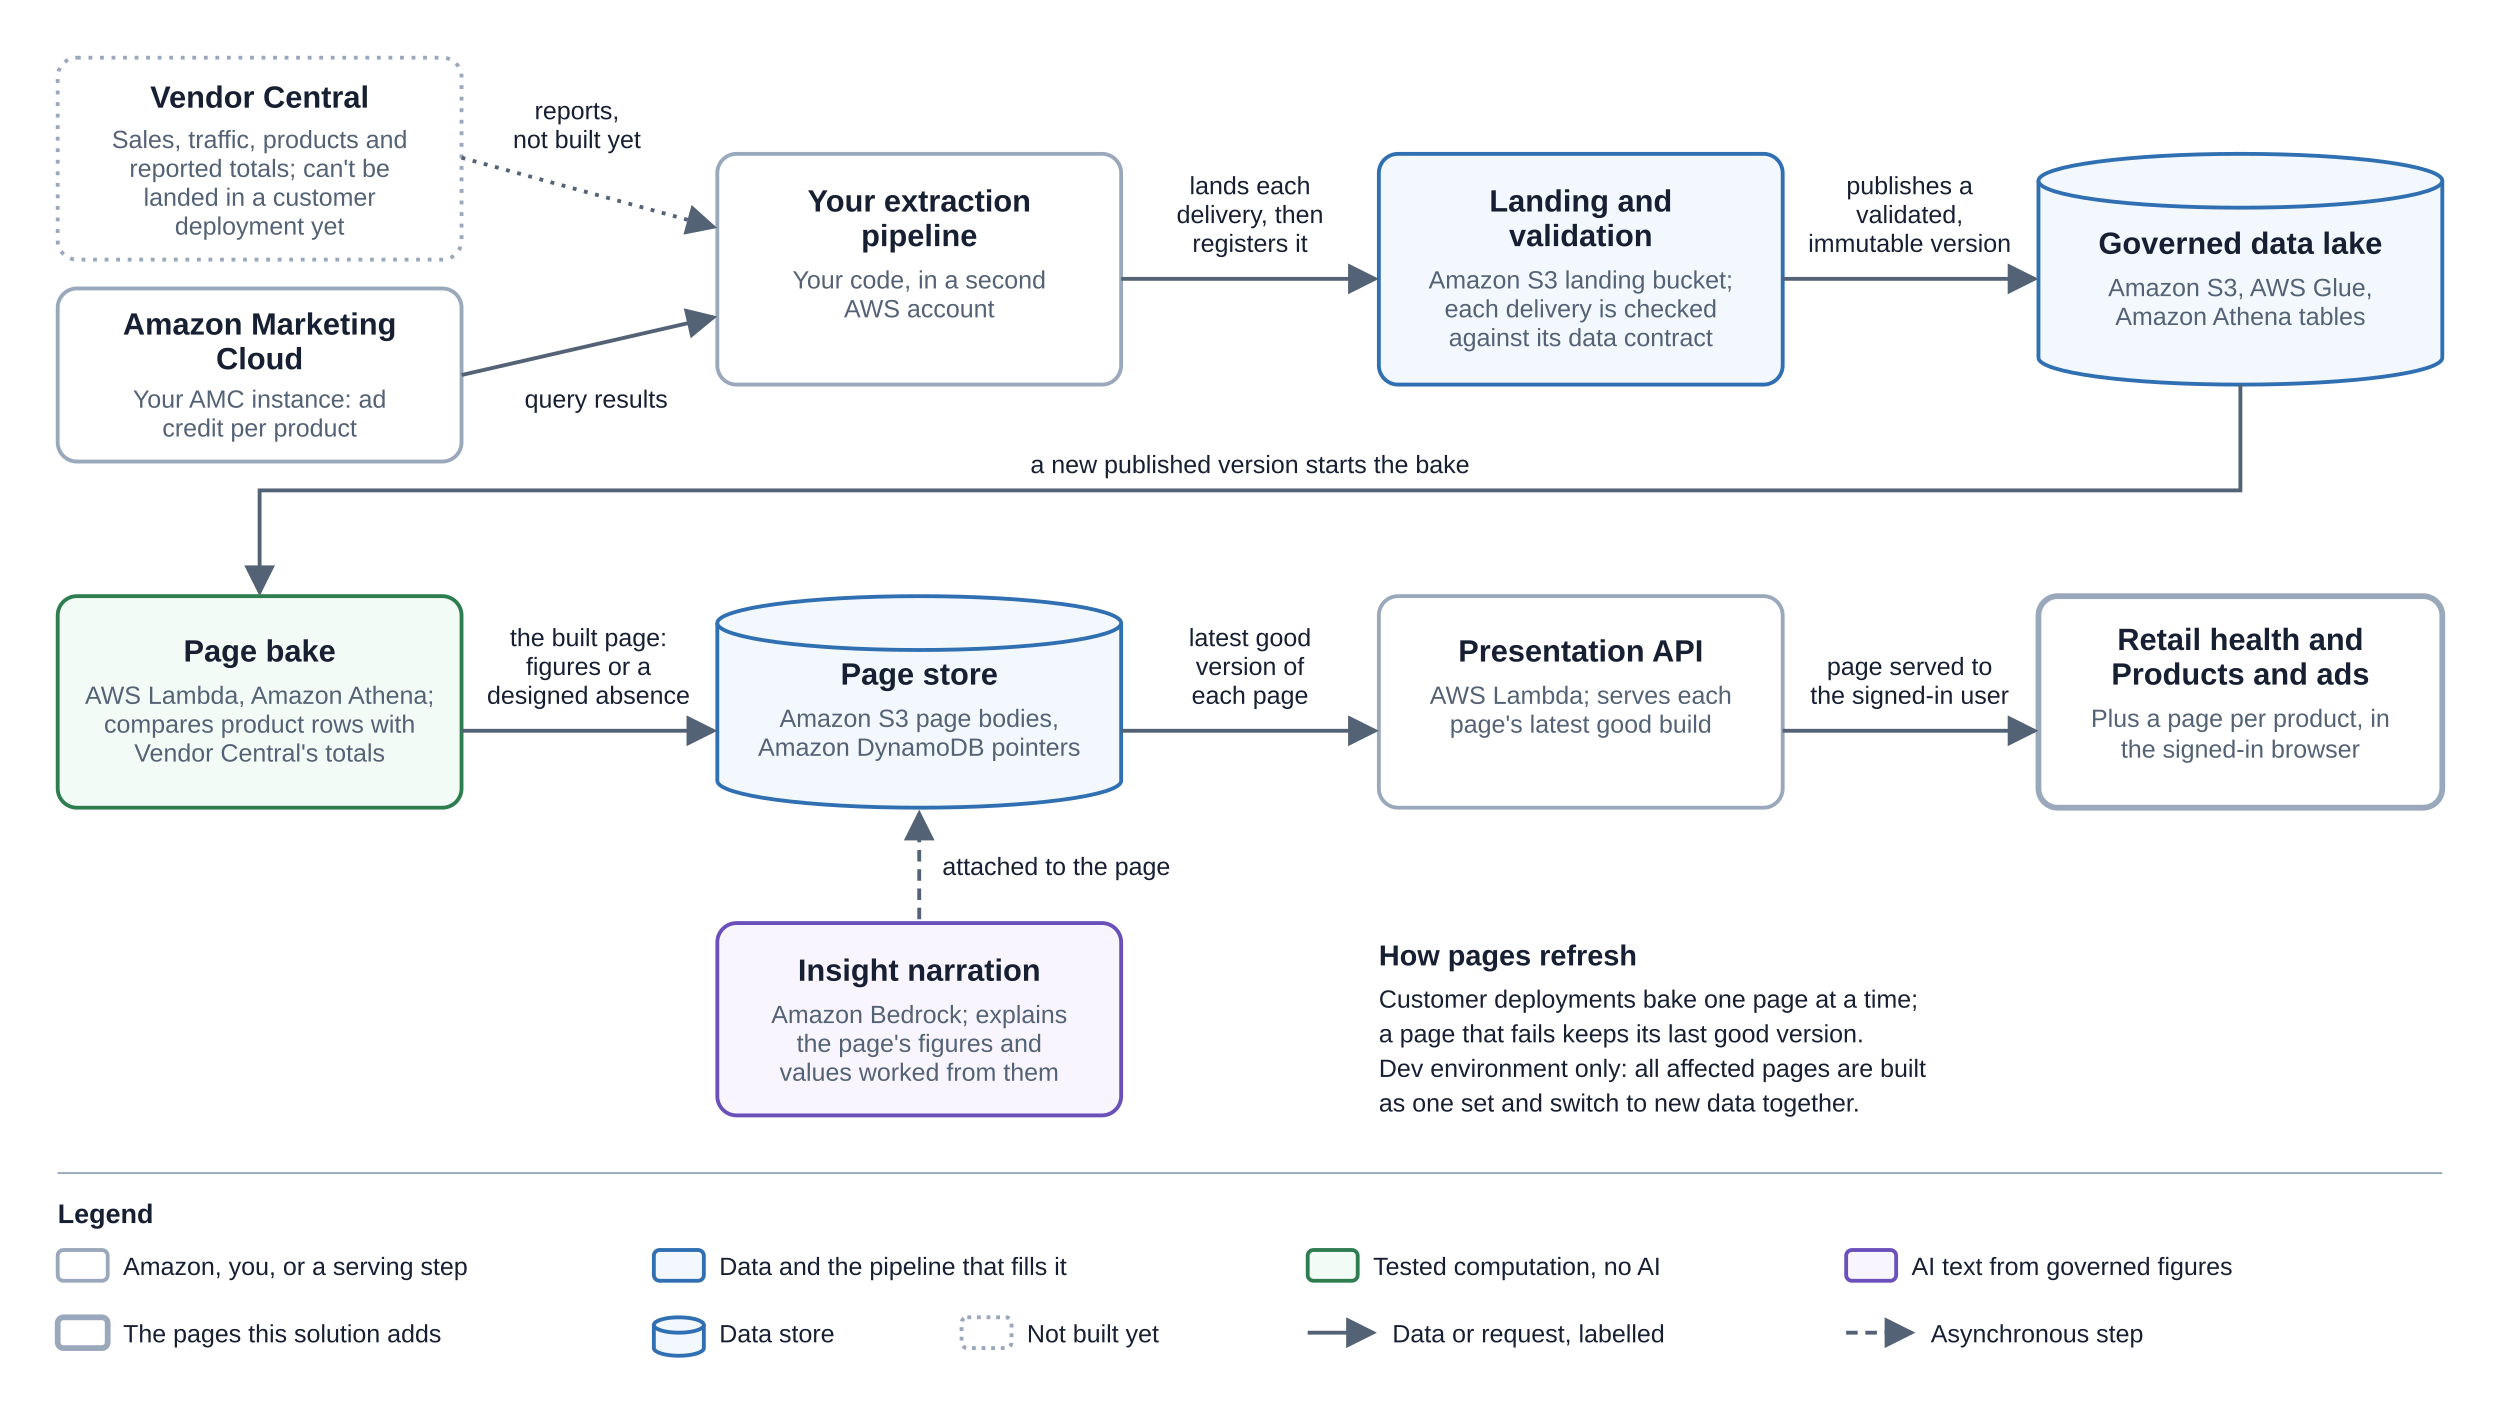
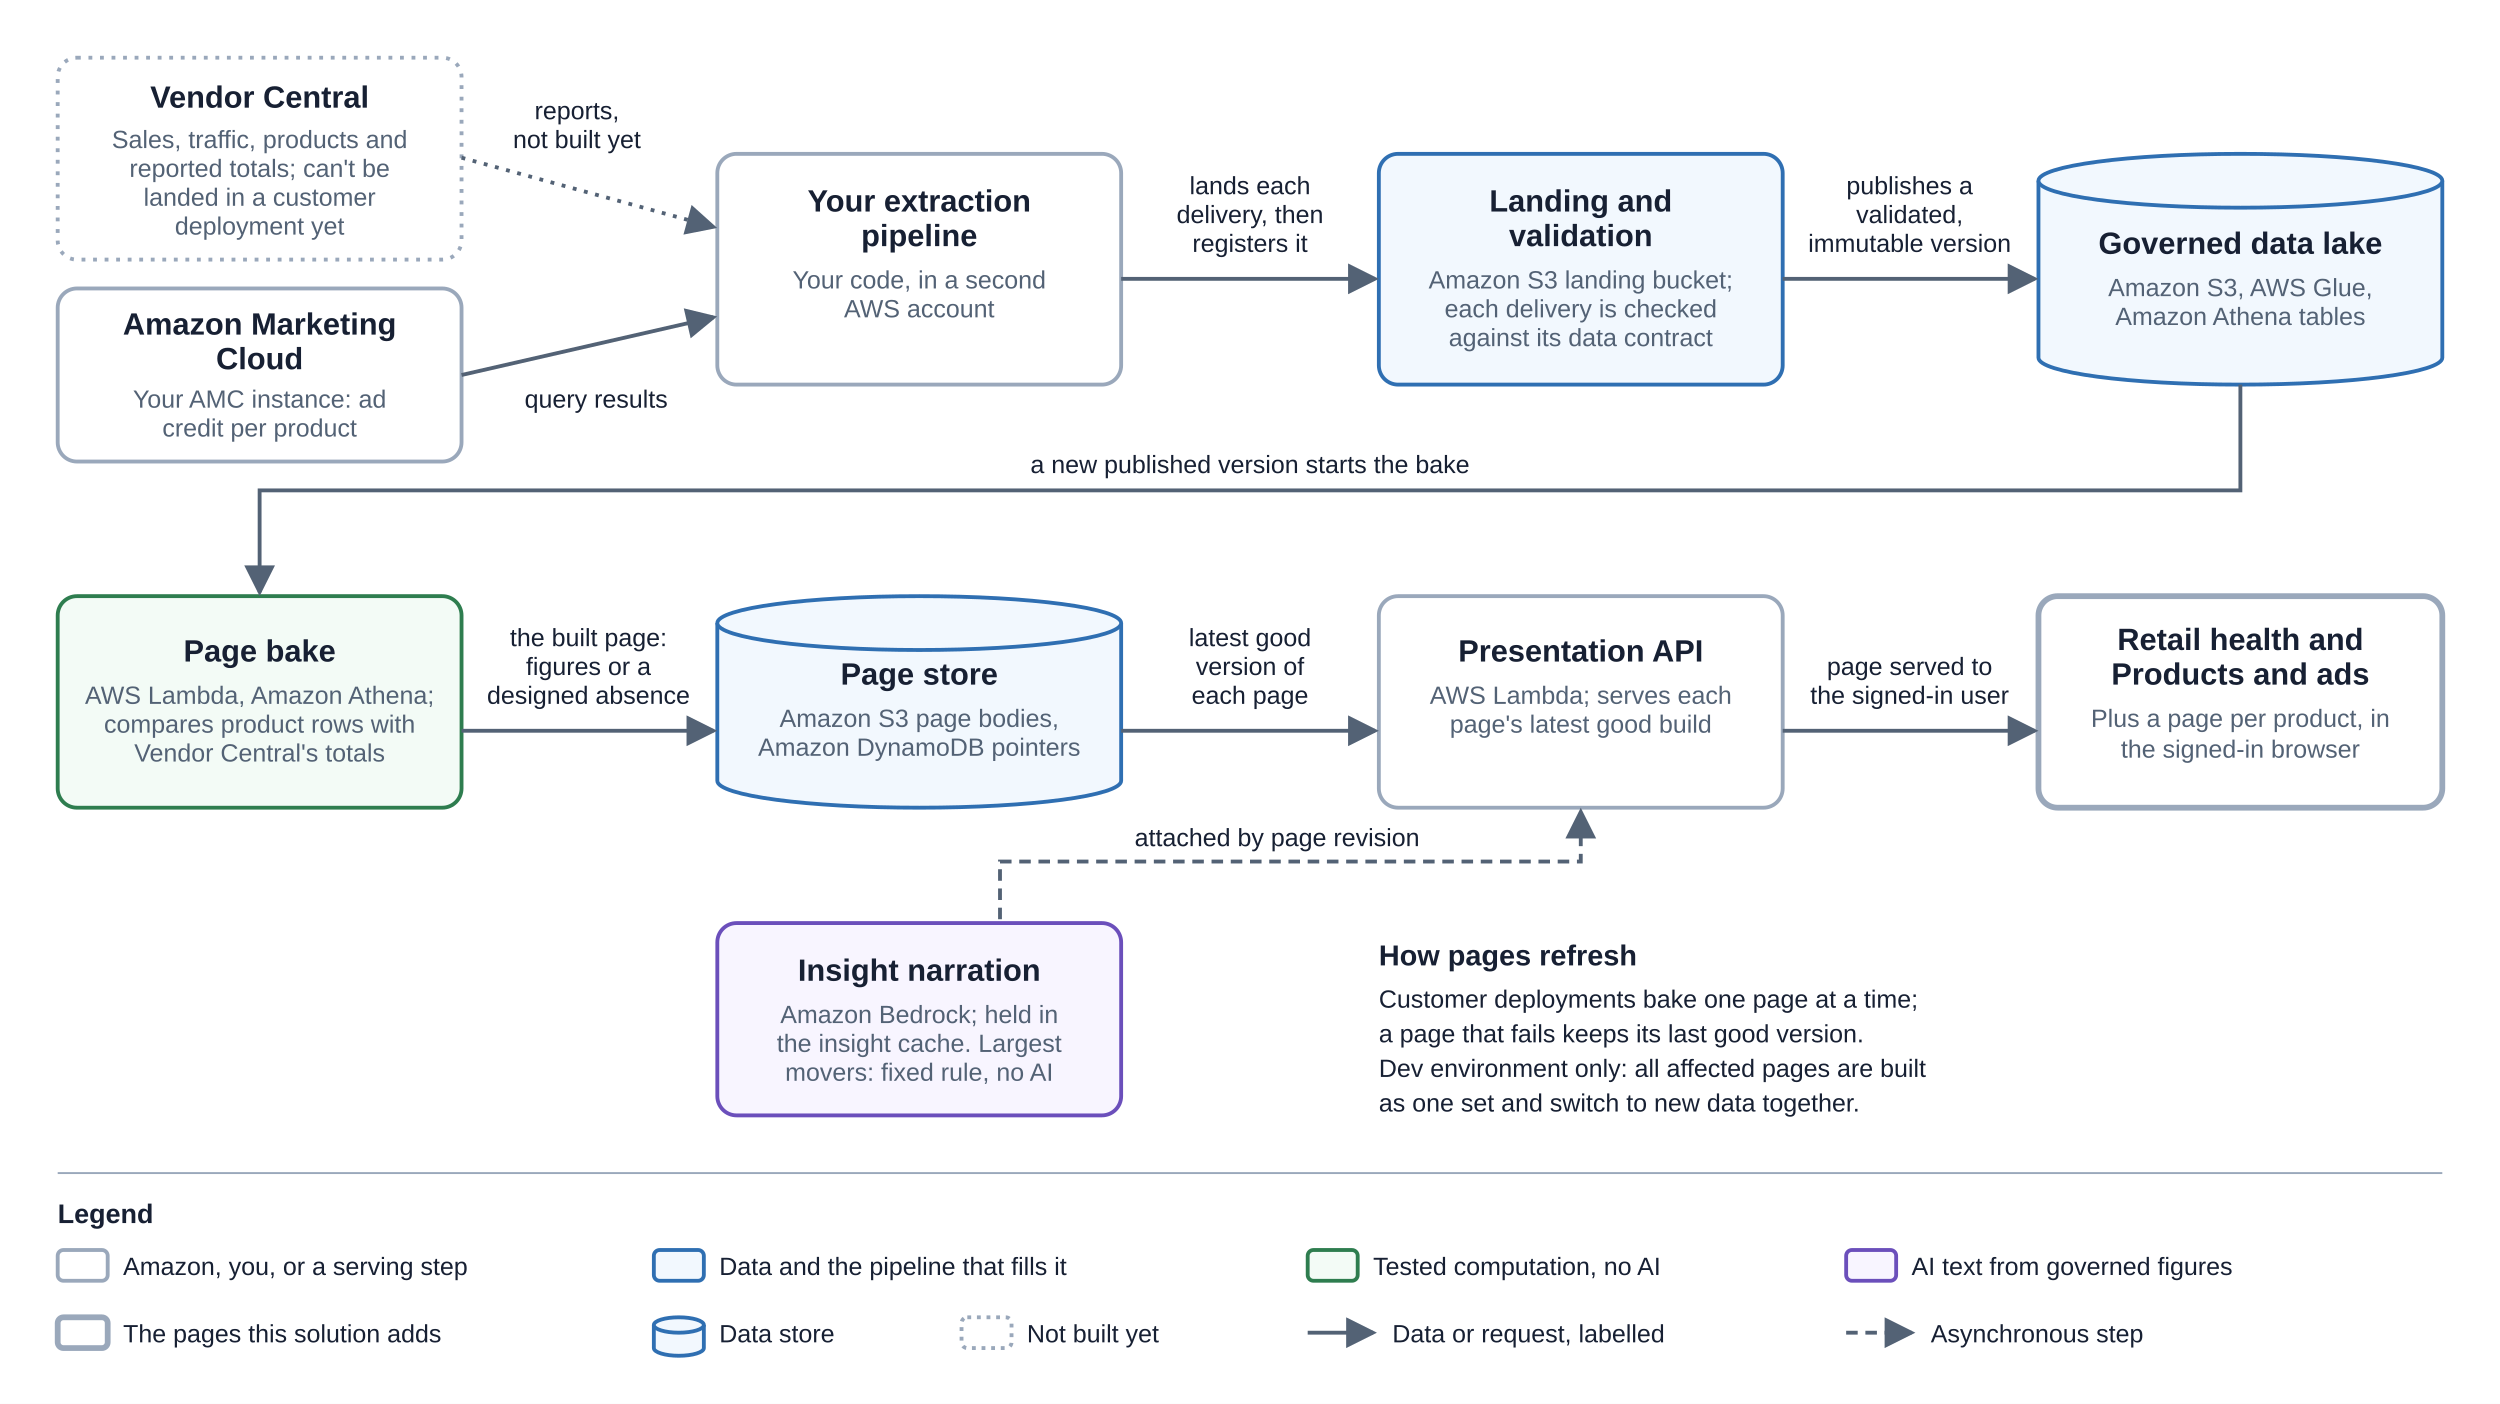
<svg xmlns="http://www.w3.org/2000/svg" viewBox="0 0 1300 730" role="img" focusable="false" aria-labelledby="rh-title rh-desc">
  <defs>
    <marker id="rh-arrow" markerWidth="8" markerHeight="8" refX="7" refY="4" orient="auto">
      <path d="M0 0 L8 4 L0 8 Z" fill="#536275" />
    </marker>
  </defs>
  <rect x="0" y="0" width="1300" height="730" fill="#ffffff" />
  <g stroke-width="2">
    <rect x="30" y="30" width="210" height="105" rx="10" fill="#ffffff" stroke="#9aa8bb" stroke-dasharray="2 4" />
    <rect x="30" y="150" width="210" height="90" rx="10" fill="#ffffff" stroke="#9aa8bb" />
    <rect x="373" y="80" width="210" height="120" rx="10" fill="#ffffff" stroke="#9aa8bb" />
    <rect x="717" y="80" width="210" height="120" rx="10" fill="#f2f8fe" stroke="#2f6fb2" />
    <path d="M1060 94 V186 A105 14 0 0 0 1270 186 V94" fill="#f2f8fe" stroke="#2f6fb2" />
    <ellipse cx="1165" cy="94" rx="105" ry="14" fill="#f2f8fe" stroke="#2f6fb2" />
    <rect x="30" y="310" width="210" height="110" rx="10" fill="#f3fbf6" stroke="#2e7d4f" />
    <path d="M373 324 V406 A105 14 0 0 0 583 406 V324" fill="#f2f8fe" stroke="#2f6fb2" />
    <ellipse cx="478" cy="324" rx="105" ry="14" fill="#f2f8fe" stroke="#2f6fb2" />
    <rect x="717" y="310" width="210" height="110" rx="10" fill="#ffffff" stroke="#9aa8bb" />
    <rect x="1060" y="310" width="210" height="110" rx="10" fill="#ffffff" stroke="#9aa8bb" stroke-width="3" />
    <rect x="373" y="480" width="210" height="100" rx="10" fill="#f8f5ff" stroke="#6b4fbb" />
  </g>
  <g fill="none" stroke="#536275" stroke-width="2" marker-end="url(#rh-arrow)">
    <line x1="240" y1="195" x2="371" y2="165" />
    <line x1="583" y1="145" x2="715" y2="145" />
    <line x1="927" y1="145" x2="1058" y2="145" />
    <path d="M1165 200 V255 H135 V308" />
    <line x1="240" y1="380" x2="371" y2="380" />
    <line x1="583" y1="380" x2="715" y2="380" />
    <line x1="927" y1="380" x2="1058" y2="380" />
  </g>
  <g fill="none" stroke="#536275" stroke-width="2" stroke-dasharray="2 4" marker-end="url(#rh-arrow)">
    <line x1="240" y1="82" x2="371" y2="118" />
  </g>
  <g fill="none" stroke="#536275" stroke-width="2" stroke-dasharray="6 4" marker-end="url(#rh-arrow)">
-     <line x1="478" y1="478" x2="478" y2="423" />
+     <path d="M520 478 V448 H822 V422" />
  </g>
  <g font-family="Arial, sans-serif" fill="#172033" text-anchor="middle">
    <g font-size="16" font-weight="bold">
      <text x="135" y="56">Vendor Central</text>
      <text x="135" y="174">Amazon Marketing</text>
      <text x="135" y="192">Cloud</text>
      <text x="478" y="110">Your extraction</text>
      <text x="478" y="128">pipeline</text>
      <text x="822" y="110">Landing and</text>
      <text x="822" y="128">validation</text>
      <text x="1165" y="132">Governed data lake</text>
      <text x="135" y="344">Page bake</text>
      <text x="478" y="356">Page store</text>
      <text x="822" y="344">Presentation API</text>
      <text x="1165" y="338">Retail health and</text>
      <text x="1165" y="356">Products and ads</text>
      <text x="478" y="510">Insight narration</text>
    </g>
    <g font-size="13" fill="#536275">
      <text x="135" y="77">Sales, traffic, products and</text>
      <text x="135" y="92">reported totals; can't be</text>
      <text x="135" y="107">landed in a customer</text>
      <text x="135" y="122">deployment yet</text>
      <text x="135" y="212">Your AMC instance: ad</text>
      <text x="135" y="227">credit per product</text>
      <text x="478" y="150">Your code, in a second</text>
      <text x="478" y="165">AWS account</text>
      <text x="822" y="150">Amazon S3 landing bucket;</text>
      <text x="822" y="165">each delivery is checked</text>
      <text x="822" y="180">against its data contract</text>
      <text x="1165" y="154">Amazon S3, AWS Glue,</text>
      <text x="1165" y="169">Amazon Athena tables</text>
      <text x="135" y="366">AWS Lambda, Amazon Athena;</text>
      <text x="135" y="381">compares product rows with</text>
      <text x="135" y="396">Vendor Central's totals</text>
      <text x="478" y="378">Amazon S3 page bodies,</text>
      <text x="478" y="393">Amazon DynamoDB pointers</text>
      <text x="822" y="366">AWS Lambda; serves each</text>
      <text x="822" y="381">page's latest good build</text>
      <text x="1165" y="378">Plus a page per product, in</text>
      <text x="1165" y="394">the signed-in browser</text>
-       <text x="478" y="532">Amazon Bedrock; explains</text>
-       <text x="478" y="547">the page's figures and</text>
-       <text x="478" y="562">values worked from them</text>
+       <text x="478" y="532">Amazon Bedrock; held in</text>
+       <text x="478" y="547">the insight cache. Largest</text>
+       <text x="478" y="562">movers: fixed rule, no AI</text>
    </g>
    <g font-size="13">
      <text x="300" y="62">reports,</text>
      <text x="300" y="77">not built yet</text>
      <text x="310" y="212">query results</text>
      <text x="650" y="101">lands each</text>
      <text x="650" y="116">delivery, then</text>
      <text x="650" y="131">registers it</text>
      <text x="993" y="101">publishes a</text>
      <text x="993" y="116">validated,</text>
      <text x="993" y="131">immutable version</text>
      <text x="650" y="246">a new published version starts the bake</text>
      <text x="306" y="336">the built page:</text>
      <text x="306" y="351">figures or a</text>
      <text x="306" y="366">designed absence</text>
      <text x="650" y="336">latest good</text>
      <text x="650" y="351">version of</text>
      <text x="650" y="366">each page</text>
      <text x="993" y="351">page served to</text>
      <text x="993" y="366">the signed-in user</text>
-       <text x="490" y="455" text-anchor="start">attached to the page</text>
+       <text x="590" y="440" text-anchor="start">attached by page revision</text>
    </g>
    <g font-size="13" text-anchor="start">
      <text x="717" y="502" font-size="15" font-weight="bold">How pages refresh</text>
      <text x="717" y="524">Customer deployments bake one page at a time;</text>
      <text x="717" y="542">a page that fails keeps its last good version.</text>
      <text x="717" y="560">Dev environment only: all affected pages are built</text>
      <text x="717" y="578">as one set and switch to new data together.</text>
    </g>
  </g>
  <g font-family="Arial, sans-serif" font-size="13" fill="#172033">
    <line x1="30" y1="610" x2="1270" y2="610" stroke="#9aa8bb" stroke-width="1" />
    <text x="30" y="636" font-size="14" font-weight="bold">Legend</text>
    <rect x="30" y="650" width="26" height="16" rx="3" fill="#ffffff" stroke="#9aa8bb" stroke-width="2" />
    <text x="64" y="663">Amazon, you, or a serving step</text>
    <rect x="340" y="650" width="26" height="16" rx="3" fill="#f2f8fe" stroke="#2f6fb2" stroke-width="2" />
    <text x="374" y="663">Data and the pipeline that fills it</text>
    <rect x="680" y="650" width="26" height="16" rx="3" fill="#f3fbf6" stroke="#2e7d4f" stroke-width="2" />
    <text x="714" y="663">Tested computation, no AI</text>
    <rect x="960" y="650" width="26" height="16" rx="3" fill="#f8f5ff" stroke="#6b4fbb" stroke-width="2" />
    <text x="994" y="663">AI text from governed figures</text>
    <rect x="30" y="685" width="26" height="16" rx="3" fill="#ffffff" stroke="#9aa8bb" stroke-width="3" />
    <text x="64" y="698">The pages this solution adds</text>
    <path d="M340 689 V701 A13 4 0 0 0 366 701 V689" fill="#f2f8fe" stroke="#2f6fb2" stroke-width="2" />
    <ellipse cx="353" cy="689" rx="13" ry="4" fill="#f2f8fe" stroke="#2f6fb2" stroke-width="2" />
    <text x="374" y="698">Data store</text>
    <rect x="500" y="685" width="26" height="16" rx="3" fill="#ffffff" stroke="#9aa8bb" stroke-width="2" stroke-dasharray="2 3" />
    <text x="534" y="698">Not built yet</text>
    <line x1="680" y1="693" x2="714" y2="693" stroke="#536275" stroke-width="2" marker-end="url(#rh-arrow)" />
    <text x="724" y="698">Data or request, labelled</text>
    <line x1="960" y1="693" x2="994" y2="693" stroke="#536275" stroke-width="2" stroke-dasharray="6 4" marker-end="url(#rh-arrow)" />
    <text x="1004" y="698">Asynchronous step</text>
  </g>
</svg>
